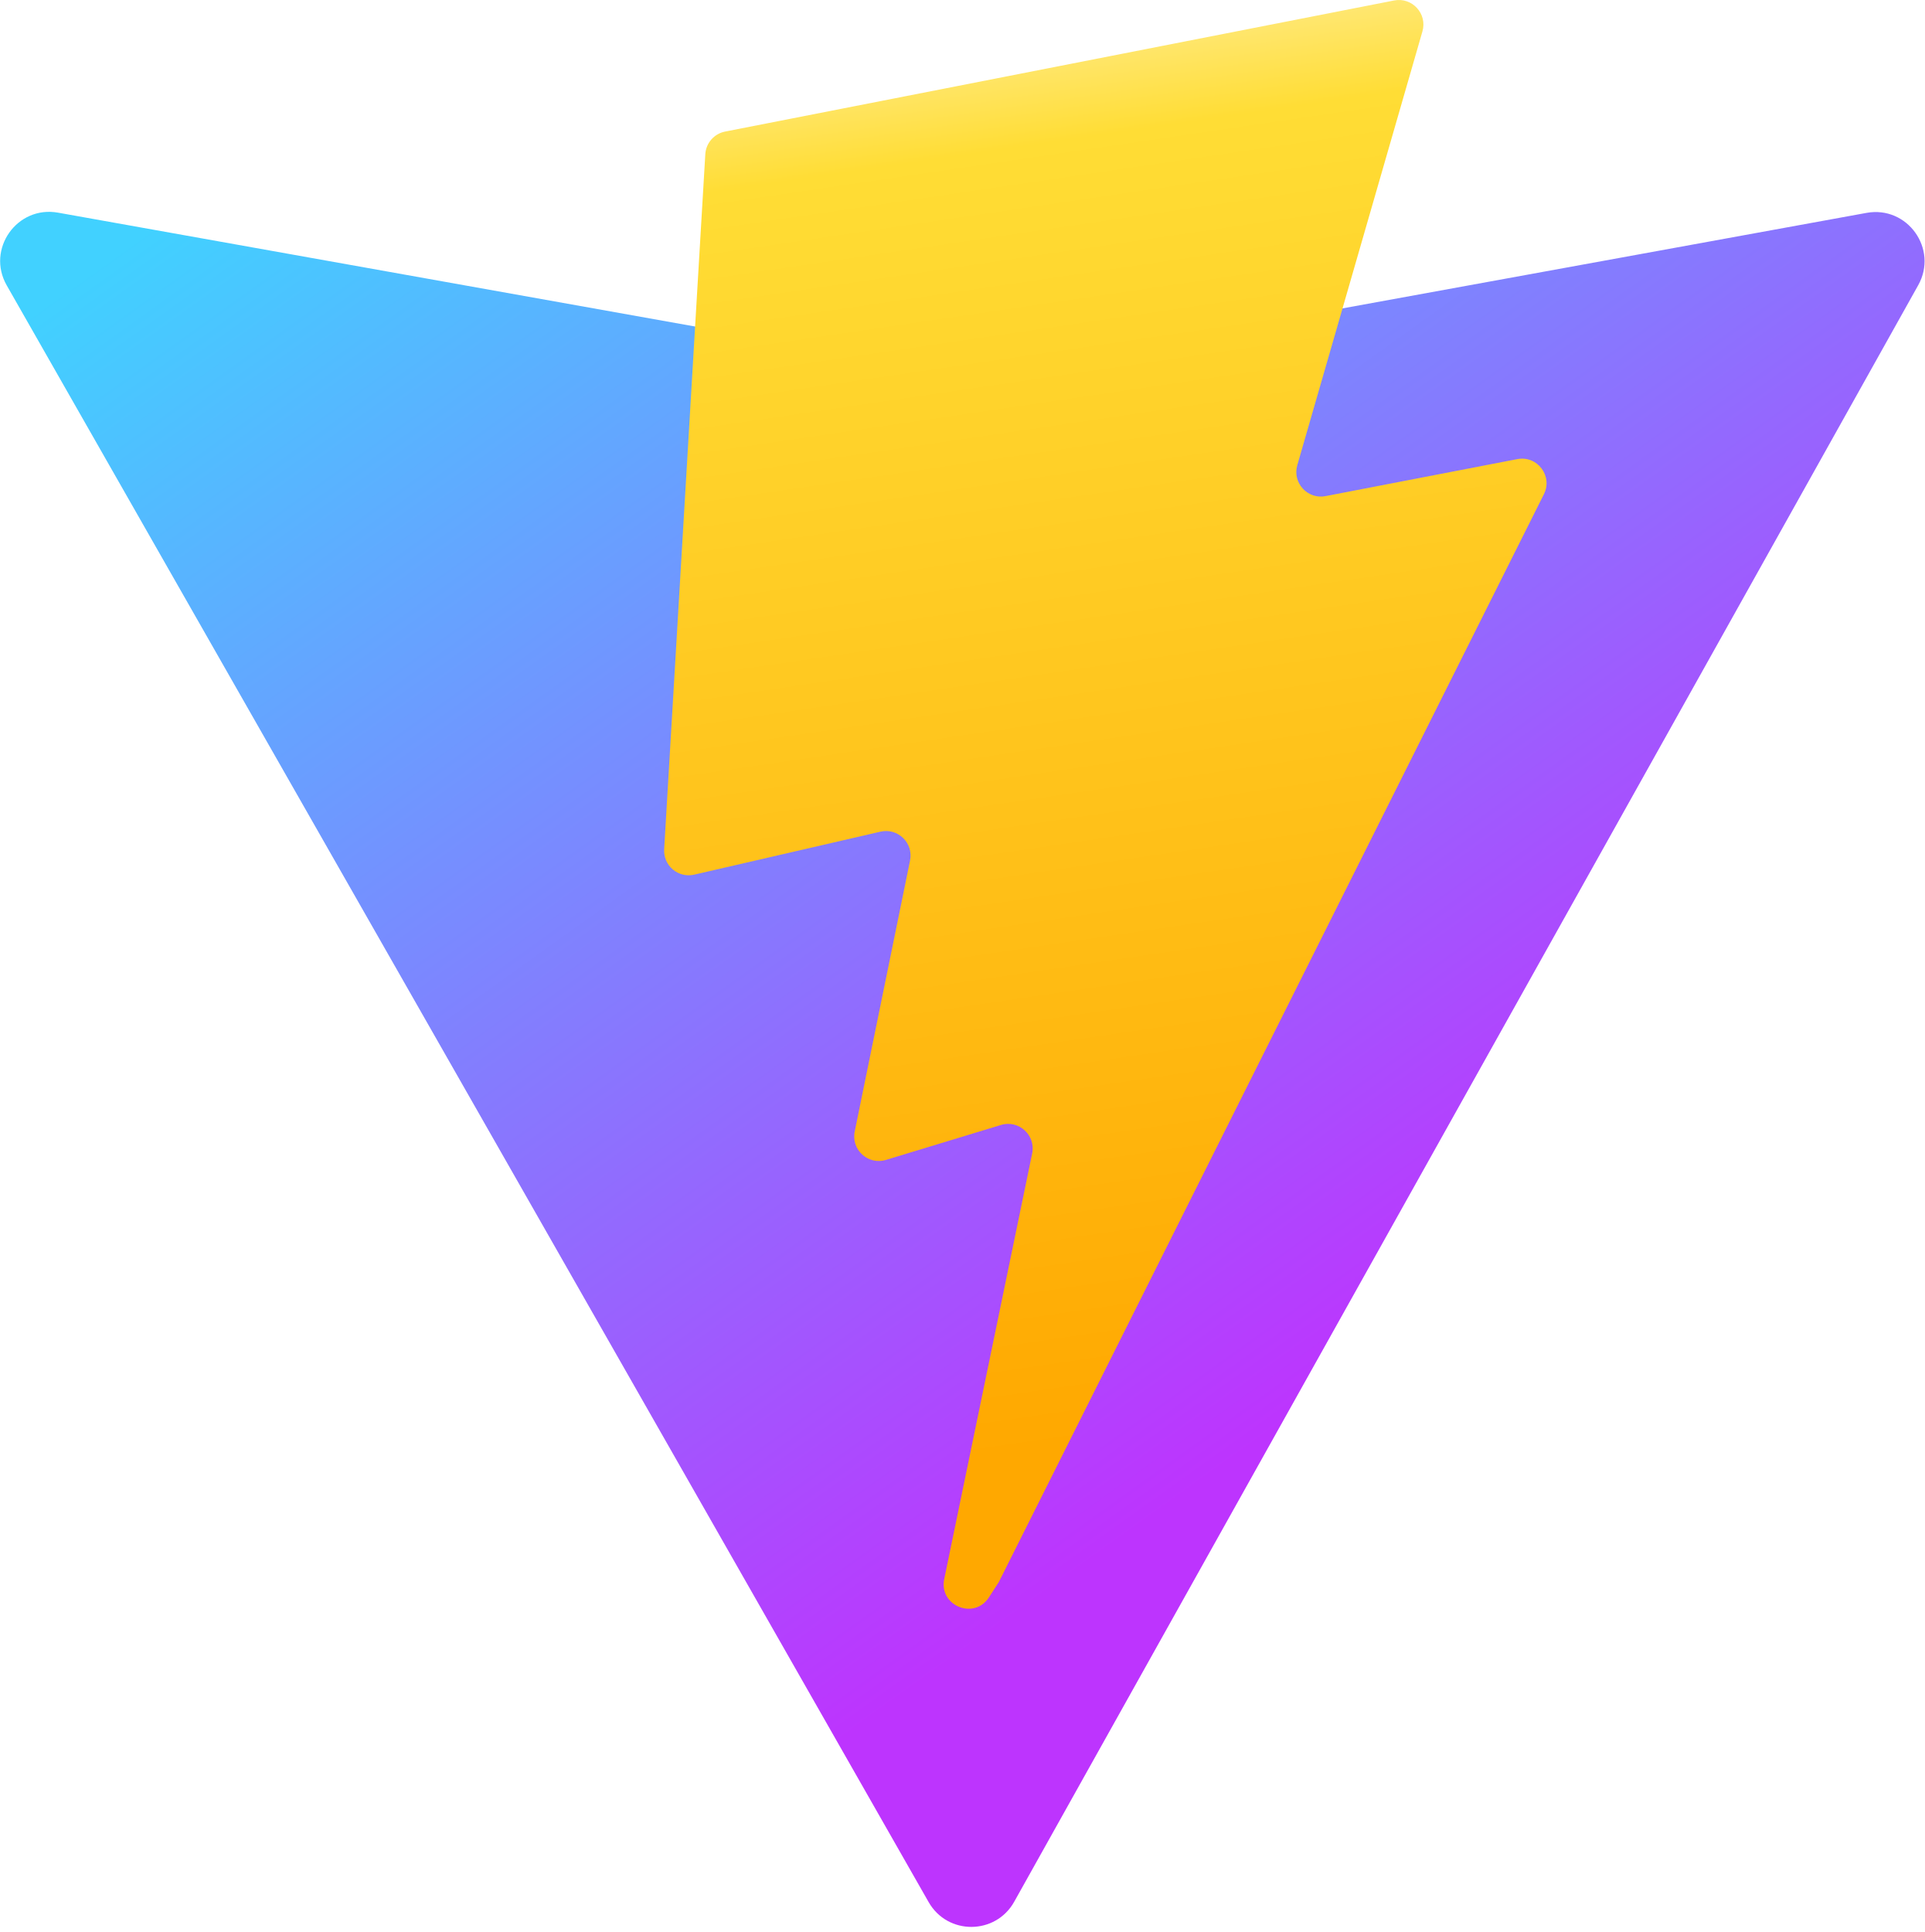
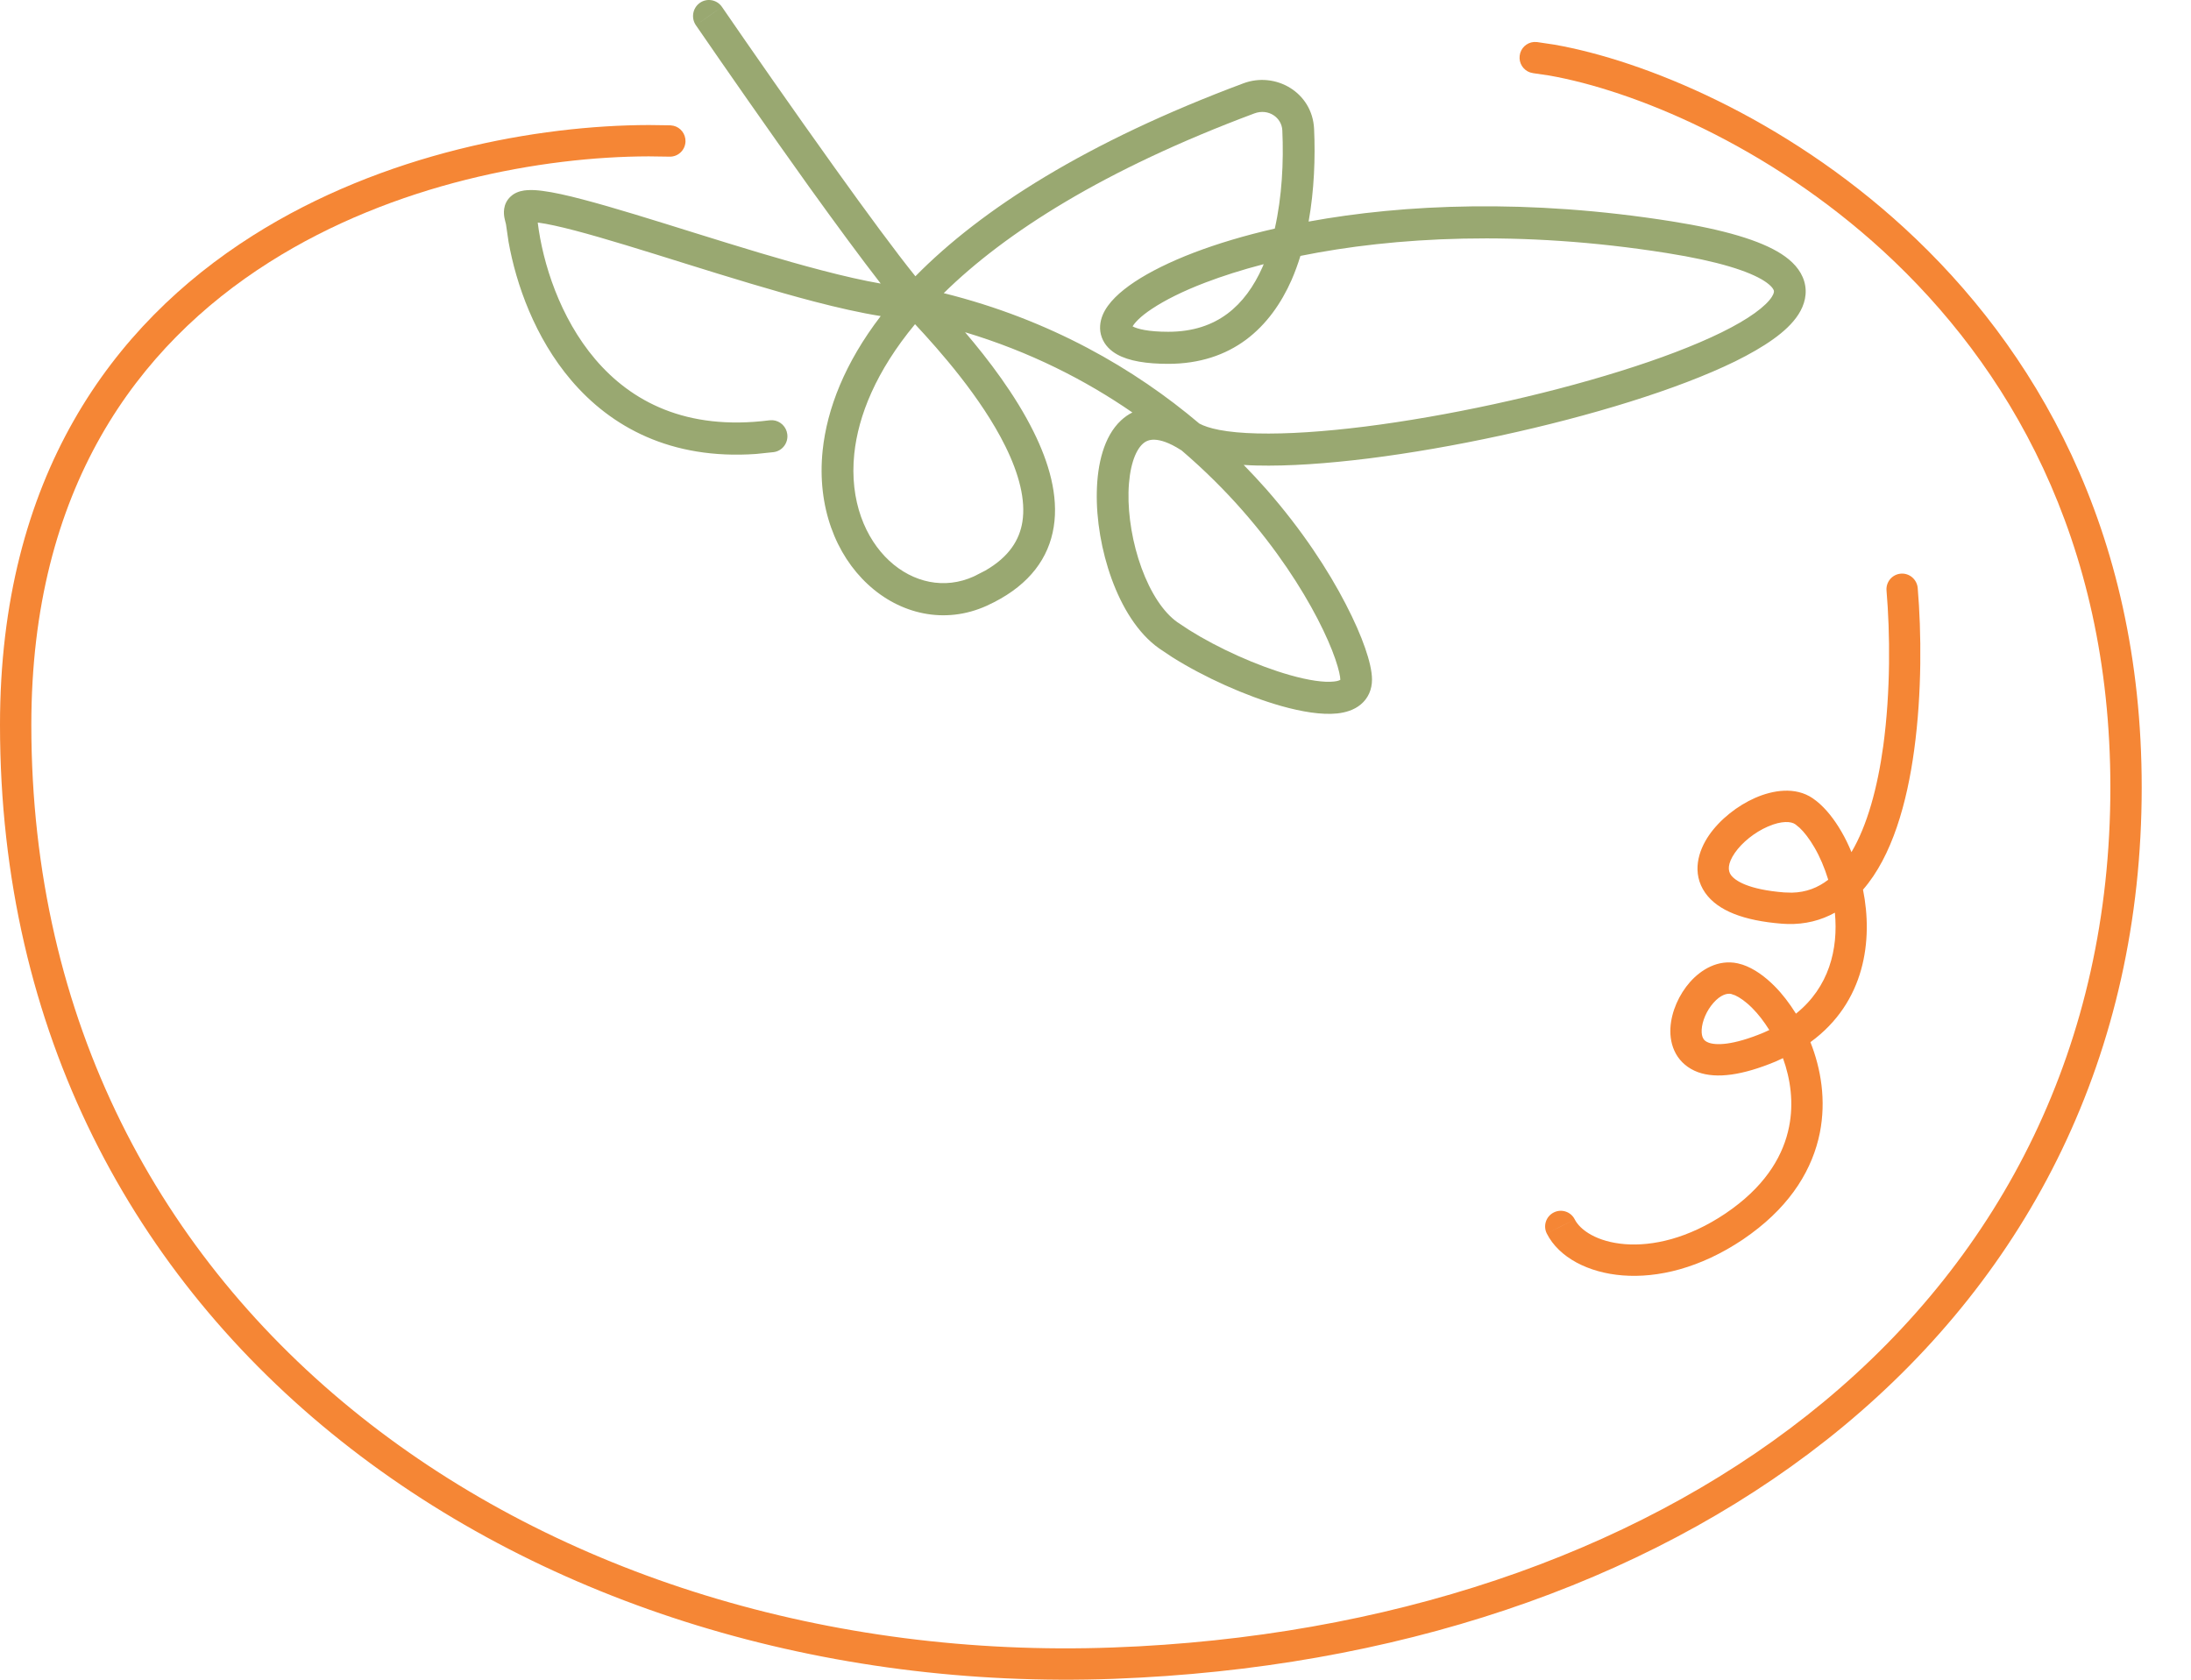
- <svg xmlns="http://www.w3.org/2000/svg" aria-hidden="true" role="img" class="iconify iconify--logos" width="31.88" height="32" preserveAspectRatio="xMidYMid meet" viewBox="0 0 256 257">
-   <defs>
-     <linearGradient id="IconifyId1813088fe1fbc01fb466" x1="-.828%" x2="57.636%" y1="7.652%" y2="78.411%">
-       <stop offset="0%" stop-color="#41D1FF" />
-       <stop offset="100%" stop-color="#BD34FE" />
-     </linearGradient>
-     <linearGradient id="IconifyId1813088fe1fbc01fb467" x1="43.376%" x2="50.316%" y1="2.242%" y2="89.03%">
-       <stop offset="0%" stop-color="#FFEA83" />
-       <stop offset="8.333%" stop-color="#FFDD35" />
-       <stop offset="100%" stop-color="#FFA800" />
-     </linearGradient>
-   </defs>
-   <path fill="url(#IconifyId1813088fe1fbc01fb466)" d="M255.153 37.938L134.897 252.976c-2.483 4.44-8.862 4.466-11.382.048L.875 37.958c-2.746-4.814 1.371-10.646 6.827-9.67l120.385 21.517a6.537 6.537 0 0 0 2.322-.004l117.867-21.483c5.438-.991 9.574 4.796 6.877 9.62Z" />
-   <path fill="url(#IconifyId1813088fe1fbc01fb467)" d="M185.432.063L96.44 17.501a3.268 3.268 0 0 0-2.634 3.014l-5.474 92.456a3.268 3.268 0 0 0 3.997 3.378l24.777-5.718c2.318-.535 4.413 1.507 3.936 3.838l-7.361 36.047c-.495 2.426 1.782 4.5 4.151 3.78l15.304-4.649c2.372-.72 4.652 1.36 4.15 3.788l-11.698 56.621c-.732 3.542 3.979 5.473 5.943 2.437l1.313-2.028l72.516-144.72c1.215-2.423-.88-5.186-3.54-4.672l-25.505 4.922c-2.396.462-4.435-1.77-3.759-4.114l16.646-57.705c.677-2.35-1.37-4.583-3.769-4.113Z" />
+ <svg xmlns="http://www.w3.org/2000/svg" width="30" height="23" viewBox="0 0 30 23" fill="none">
+   <path d="M18.352 9.305C18.352 9.267 18.335 9.174 18.282 9.02C18.231 8.872 18.151 8.687 18.041 8.474C17.821 8.05 17.483 7.525 17.013 6.99C16.77 6.713 16.491 6.435 16.177 6.166C16.173 6.164 16.169 6.162 16.166 6.16C16.007 6.058 15.89 6.024 15.81 6.021C15.738 6.018 15.687 6.04 15.644 6.08C15.541 6.176 15.46 6.401 15.452 6.741C15.445 7.066 15.508 7.443 15.63 7.777C15.754 8.116 15.927 8.382 16.12 8.519L16.283 8.627C16.681 8.877 17.213 9.117 17.662 9.244C17.923 9.318 18.132 9.347 18.265 9.332C18.318 9.327 18.343 9.314 18.352 9.309V9.305ZM12.529 4.439C11.994 5.084 11.751 5.695 11.697 6.214C11.63 6.86 11.85 7.376 12.177 7.679C12.503 7.98 12.935 8.074 13.334 7.893L13.489 7.814C13.822 7.623 13.96 7.388 13.999 7.145C14.046 6.848 13.954 6.491 13.765 6.109C13.435 5.441 12.86 4.794 12.529 4.439ZM17.558 1.785C17.55 1.61 17.368 1.481 17.175 1.553C15.116 2.322 13.767 3.184 12.922 4.014C14.383 4.378 15.538 5.052 16.422 5.8C16.48 5.831 16.569 5.863 16.695 5.887C16.836 5.914 17.011 5.93 17.215 5.935C17.623 5.945 18.131 5.911 18.69 5.841C19.807 5.7 21.108 5.419 22.185 5.082C22.724 4.914 23.202 4.733 23.571 4.552C23.756 4.461 23.909 4.372 24.027 4.287C24.148 4.2 24.222 4.125 24.26 4.066C24.296 4.01 24.29 3.986 24.288 3.978C24.283 3.961 24.259 3.914 24.158 3.848C23.951 3.715 23.535 3.578 22.823 3.465C20.805 3.144 19.081 3.246 17.806 3.504C17.771 3.617 17.731 3.727 17.685 3.833C17.544 4.152 17.343 4.441 17.062 4.651C16.778 4.862 16.424 4.982 15.996 4.982C15.702 4.982 15.458 4.945 15.294 4.852C15.207 4.803 15.127 4.729 15.087 4.622C15.046 4.513 15.061 4.404 15.099 4.312C15.17 4.143 15.337 3.992 15.535 3.86C15.742 3.723 16.016 3.586 16.348 3.459C16.663 3.339 17.034 3.226 17.455 3.13C17.553 2.696 17.578 2.219 17.558 1.785ZM17.303 3.617C17.003 3.695 16.735 3.781 16.502 3.87C16.19 3.989 15.947 4.113 15.774 4.228C15.611 4.335 15.536 4.421 15.508 4.469C15.572 4.504 15.722 4.543 15.996 4.543C16.339 4.543 16.601 4.448 16.804 4.297C17.01 4.144 17.169 3.923 17.288 3.654C17.293 3.642 17.297 3.629 17.303 3.617ZM9.583 0.039C9.681 -0.03 9.817 -0.005 9.885 0.094L9.528 0.345C9.46 0.246 9.484 0.108 9.583 0.039ZM18.786 9.305C18.786 9.44 18.735 9.561 18.631 9.647C18.537 9.725 18.419 9.757 18.311 9.769C18.095 9.792 17.821 9.745 17.546 9.668C17.057 9.53 16.486 9.273 16.05 8.998L15.872 8.879C15.575 8.67 15.36 8.308 15.222 7.929C15.082 7.545 15.009 7.114 15.018 6.731C15.026 6.362 15.111 5.979 15.349 5.757C15.396 5.713 15.448 5.676 15.505 5.648C14.863 5.205 14.103 4.816 13.214 4.549C13.531 4.92 13.903 5.407 14.153 5.913C14.358 6.326 14.497 6.784 14.428 7.215C14.361 7.638 14.101 7.995 13.613 8.245L13.512 8.294C12.935 8.556 12.321 8.408 11.884 8.002C11.446 7.598 11.184 6.94 11.264 6.168C11.324 5.597 11.568 4.969 12.059 4.328C11.782 4.284 11.47 4.213 11.144 4.128C10.59 3.983 9.977 3.794 9.4 3.614C8.821 3.433 8.282 3.264 7.87 3.156C7.663 3.102 7.495 3.065 7.375 3.049C7.371 3.049 7.367 3.049 7.363 3.048C7.431 3.599 7.664 4.348 8.152 4.921C8.639 5.492 9.389 5.902 10.537 5.755L10.581 5.754C10.682 5.762 10.767 5.841 10.78 5.946C10.795 6.066 10.711 6.176 10.592 6.191L10.353 6.216C9.184 6.298 8.365 5.845 7.822 5.208C7.324 4.623 7.067 3.894 6.963 3.31L6.928 3.07C6.928 3.07 6.927 3.065 6.923 3.05C6.92 3.037 6.912 3.009 6.907 2.982C6.898 2.934 6.878 2.794 6.994 2.689L7.022 2.666C7.091 2.618 7.17 2.607 7.218 2.604C7.283 2.599 7.356 2.604 7.43 2.614C7.579 2.633 7.767 2.675 7.979 2.731C8.404 2.842 8.954 3.015 9.528 3.194C10.106 3.374 10.71 3.561 11.253 3.702C11.551 3.78 11.823 3.842 12.059 3.883C11.79 3.537 11.437 3.057 11.074 2.552C10.511 1.765 9.91 0.901 9.528 0.345L9.707 0.22L9.885 0.094C10.266 0.649 10.866 1.511 11.427 2.294C11.865 2.906 12.272 3.459 12.534 3.783C13.437 2.865 14.874 1.944 17.025 1.141C17.462 0.977 17.969 1.261 17.993 1.765C18.011 2.159 17.995 2.604 17.918 3.034C19.224 2.795 20.927 2.719 22.891 3.031C23.609 3.145 24.104 3.292 24.392 3.478C24.538 3.572 24.657 3.694 24.704 3.852C24.753 4.018 24.708 4.176 24.625 4.305C24.545 4.43 24.422 4.543 24.279 4.645C24.135 4.748 23.959 4.849 23.761 4.947C23.365 5.141 22.864 5.33 22.314 5.502C21.211 5.847 19.886 6.133 18.743 6.277C18.172 6.348 17.641 6.385 17.204 6.374C17.144 6.373 17.086 6.37 17.029 6.366C17.137 6.477 17.24 6.587 17.338 6.698C17.832 7.261 18.191 7.815 18.426 8.271C18.544 8.498 18.633 8.703 18.692 8.874C18.749 9.038 18.786 9.19 18.786 9.305Z" fill="#99A871" />
+   <path d="M0 9.925C4.81721e-05 6.535 1.535 4.446 3.459 3.227C5.251 2.092 7.371 1.715 8.885 1.712L9.179 1.716L9.222 1.722C9.319 1.745 9.389 1.834 9.386 1.938C9.382 2.056 9.284 2.149 9.166 2.145L8.883 2.141C7.43 2.144 5.395 2.508 3.688 3.59C1.88 4.735 0.429 6.691 0.429 9.925C0.429 18.045 7.51 22.841 15.233 22.559L15.594 22.543C19.309 22.342 22.593 21.165 24.965 19.201C27.41 17.176 28.896 14.309 28.896 10.782C28.896 7.368 27.482 4.997 25.788 3.44C24.192 1.975 22.35 1.234 21.212 1.034L20.994 1.002L20.951 0.992C20.857 0.96 20.795 0.865 20.808 0.763C20.82 0.66 20.903 0.583 21.002 0.575L21.046 0.576L21.281 0.611C22.504 0.825 24.422 1.604 26.077 3.124C27.849 4.752 29.325 7.234 29.325 10.782C29.325 14.443 27.777 17.429 25.238 19.532C22.782 21.565 19.405 22.767 15.616 22.971L15.248 22.988C7.366 23.276 0 18.364 0 9.925ZM26.258 8.051C26.309 8.652 26.317 9.482 26.21 10.267C26.112 10.991 25.909 11.723 25.509 12.182C25.648 12.872 25.539 13.724 24.789 14.27C24.934 14.635 25.006 15.067 24.918 15.511C24.82 16 24.533 16.483 23.979 16.891L23.865 16.972C23.278 17.366 22.697 17.502 22.218 17.464C21.751 17.428 21.345 17.22 21.179 16.89L21.371 16.794L21.562 16.697C21.635 16.842 21.866 17.006 22.251 17.036C22.624 17.065 23.111 16.962 23.626 16.616L23.725 16.546C24.202 16.195 24.423 15.801 24.497 15.427C24.562 15.102 24.517 14.777 24.413 14.489L24.311 14.536C23.86 14.723 23.506 14.774 23.249 14.681C23.114 14.631 23.011 14.543 22.947 14.429C22.885 14.317 22.866 14.194 22.872 14.078C22.884 13.851 22.991 13.616 23.141 13.446C23.289 13.28 23.523 13.132 23.794 13.191L23.86 13.209C24.016 13.261 24.167 13.371 24.298 13.503C24.403 13.608 24.501 13.736 24.591 13.88C25.043 13.518 25.172 12.999 25.124 12.497C24.934 12.602 24.718 12.659 24.474 12.652L24.397 12.648C23.88 12.607 23.521 12.472 23.348 12.225C23.159 11.953 23.254 11.649 23.401 11.436C23.551 11.219 23.791 11.031 24.035 10.924C24.269 10.822 24.579 10.766 24.821 10.931L24.876 10.972C25.003 11.074 25.118 11.222 25.214 11.388C25.264 11.474 25.31 11.568 25.351 11.668C25.567 11.303 25.708 10.787 25.787 10.209C25.888 9.462 25.88 8.664 25.831 8.087L26.044 8.069L26.258 8.051ZM21.275 16.602C21.38 16.549 21.509 16.591 21.562 16.697L21.179 16.89C21.126 16.784 21.169 16.655 21.275 16.602ZM23.703 13.61C23.647 13.598 23.558 13.622 23.461 13.732C23.367 13.838 23.306 13.983 23.3 14.1C23.297 14.156 23.307 14.195 23.321 14.219C23.332 14.24 23.352 14.261 23.395 14.277C23.495 14.314 23.721 14.317 24.147 14.14L24.226 14.104C24.153 13.987 24.075 13.886 23.995 13.806C23.903 13.713 23.82 13.657 23.758 13.629L23.703 13.61ZM24.581 11.286C24.525 11.247 24.397 11.235 24.206 11.318C24.026 11.396 23.853 11.535 23.753 11.68C23.651 11.829 23.66 11.923 23.699 11.979C23.755 12.059 23.938 12.181 24.431 12.22L24.536 12.223C24.73 12.219 24.892 12.155 25.033 12.046C24.982 11.88 24.917 11.729 24.844 11.604C24.774 11.484 24.704 11.394 24.641 11.335L24.581 11.286ZM26.026 7.855C26.144 7.845 26.247 7.933 26.258 8.051L25.831 8.087C25.821 7.969 25.908 7.865 26.026 7.855Z" fill="#F58635" />
</svg>
